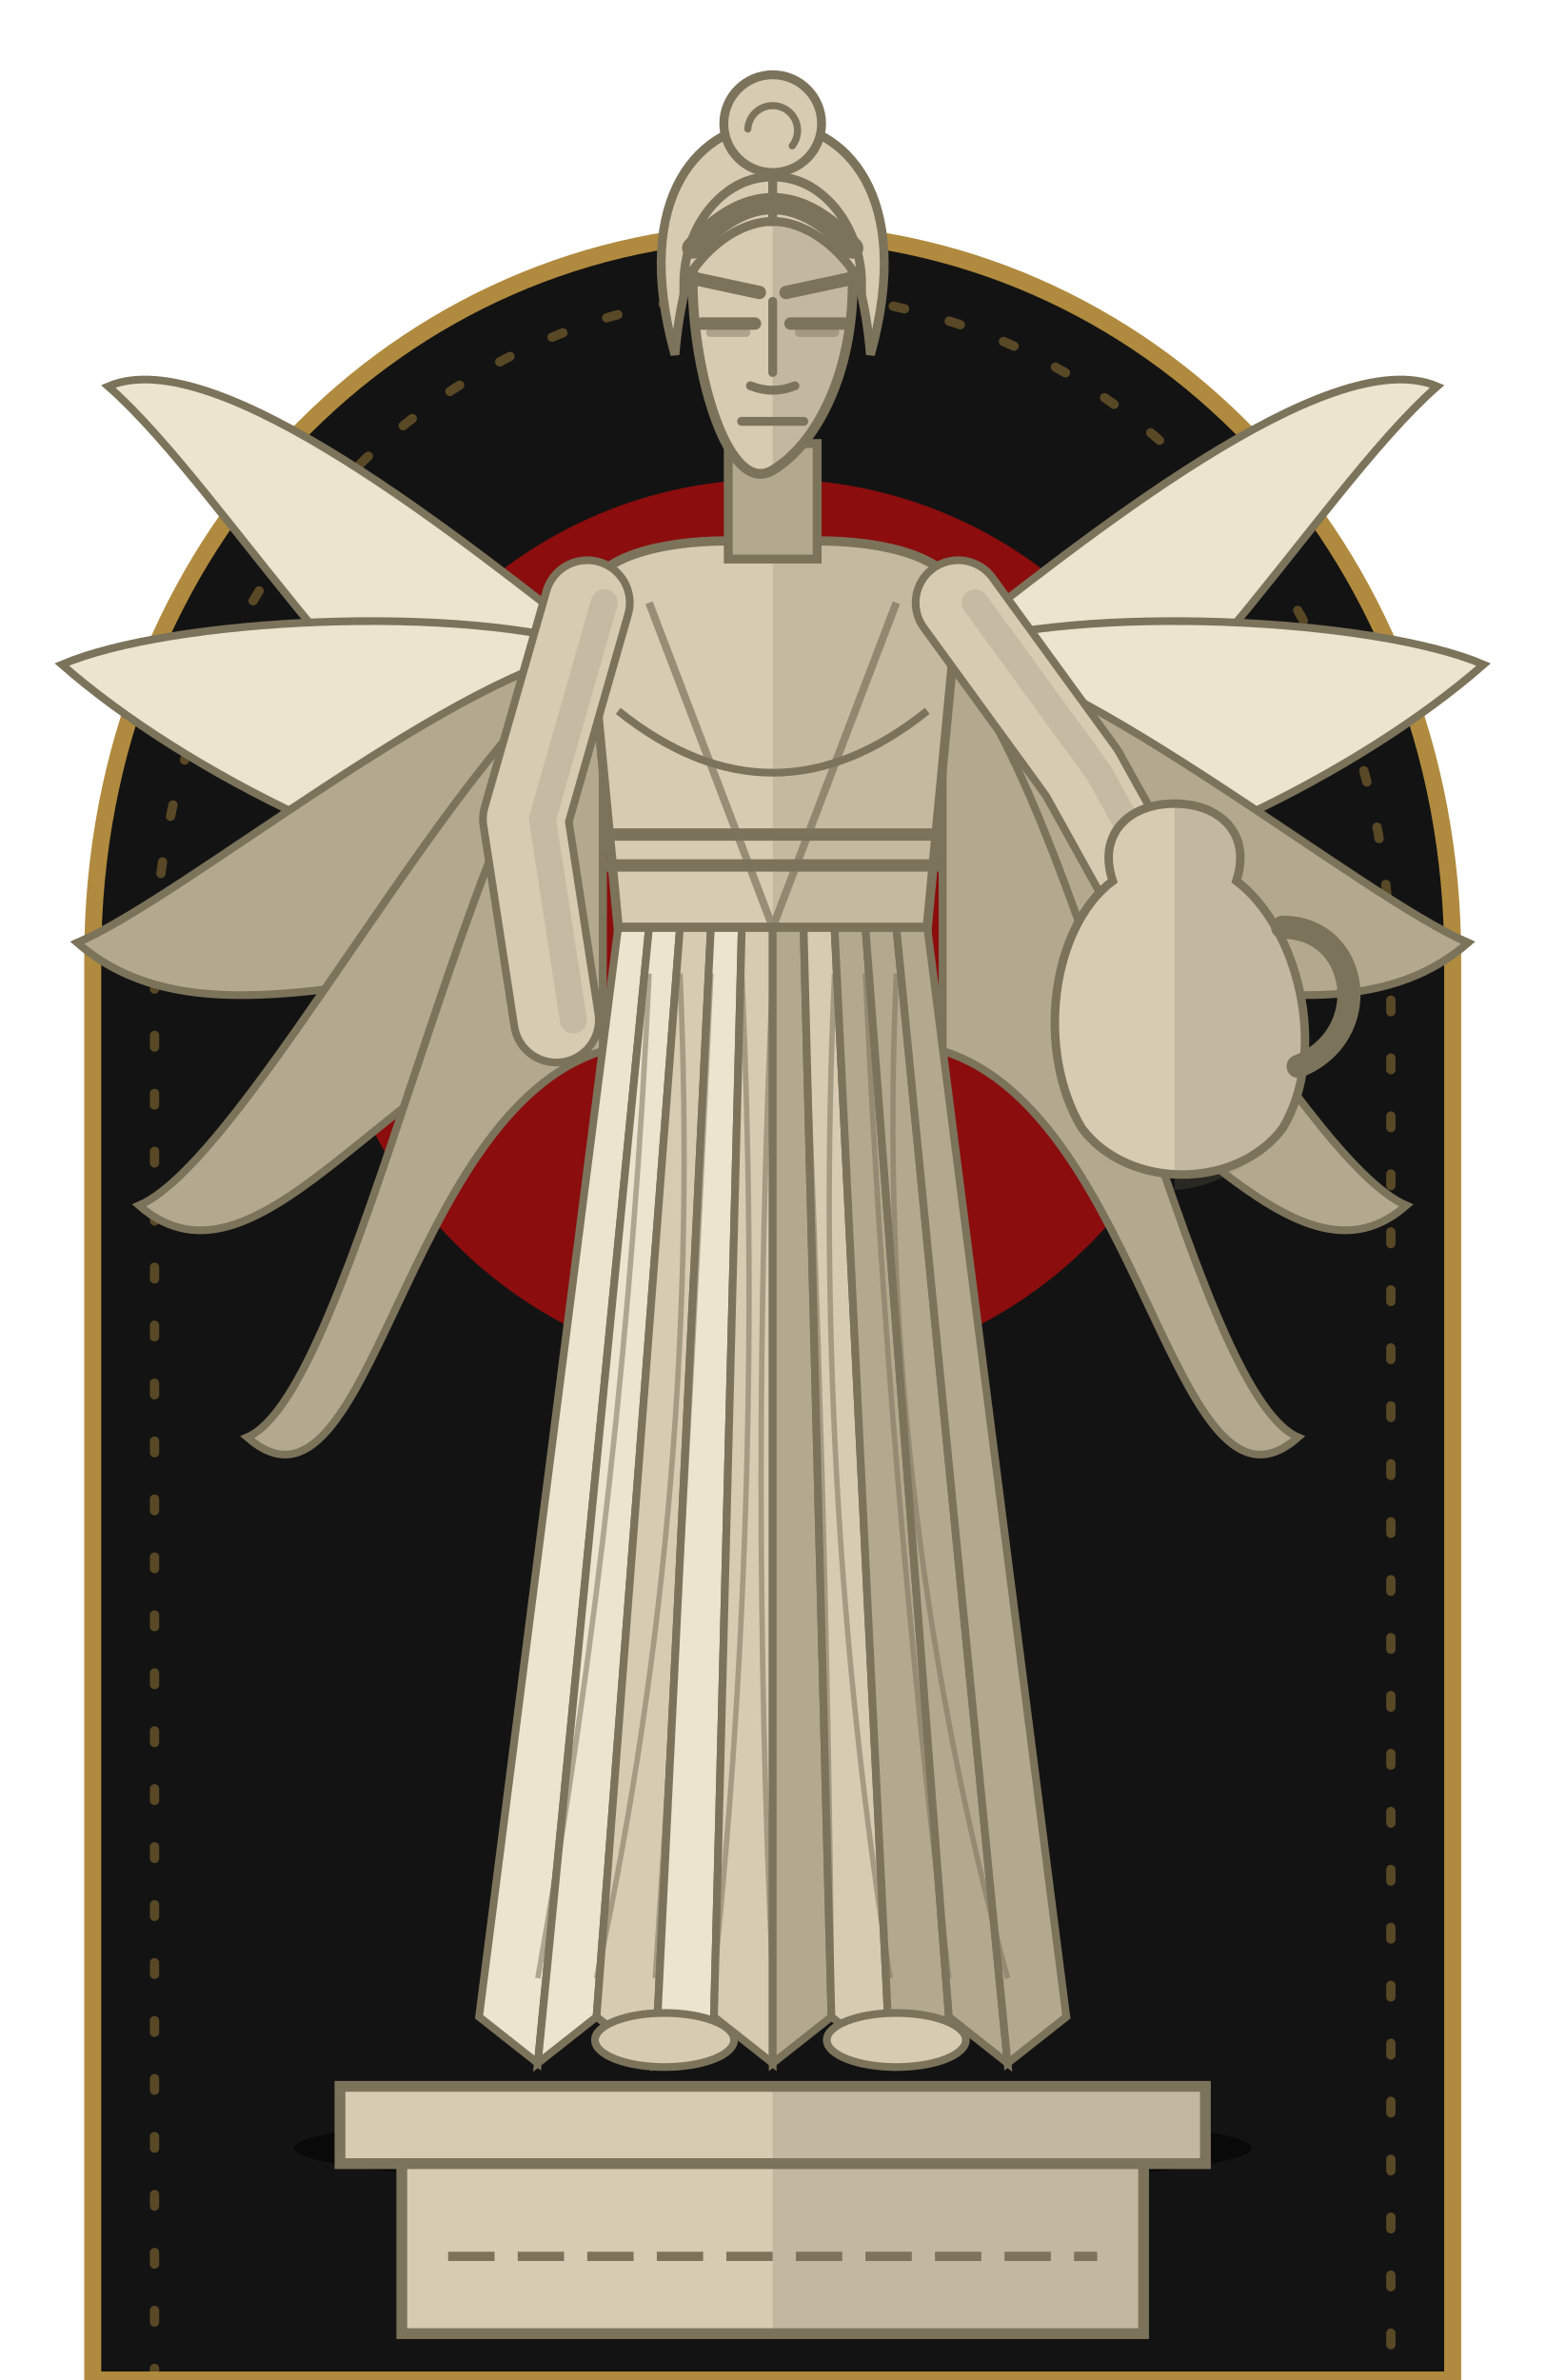
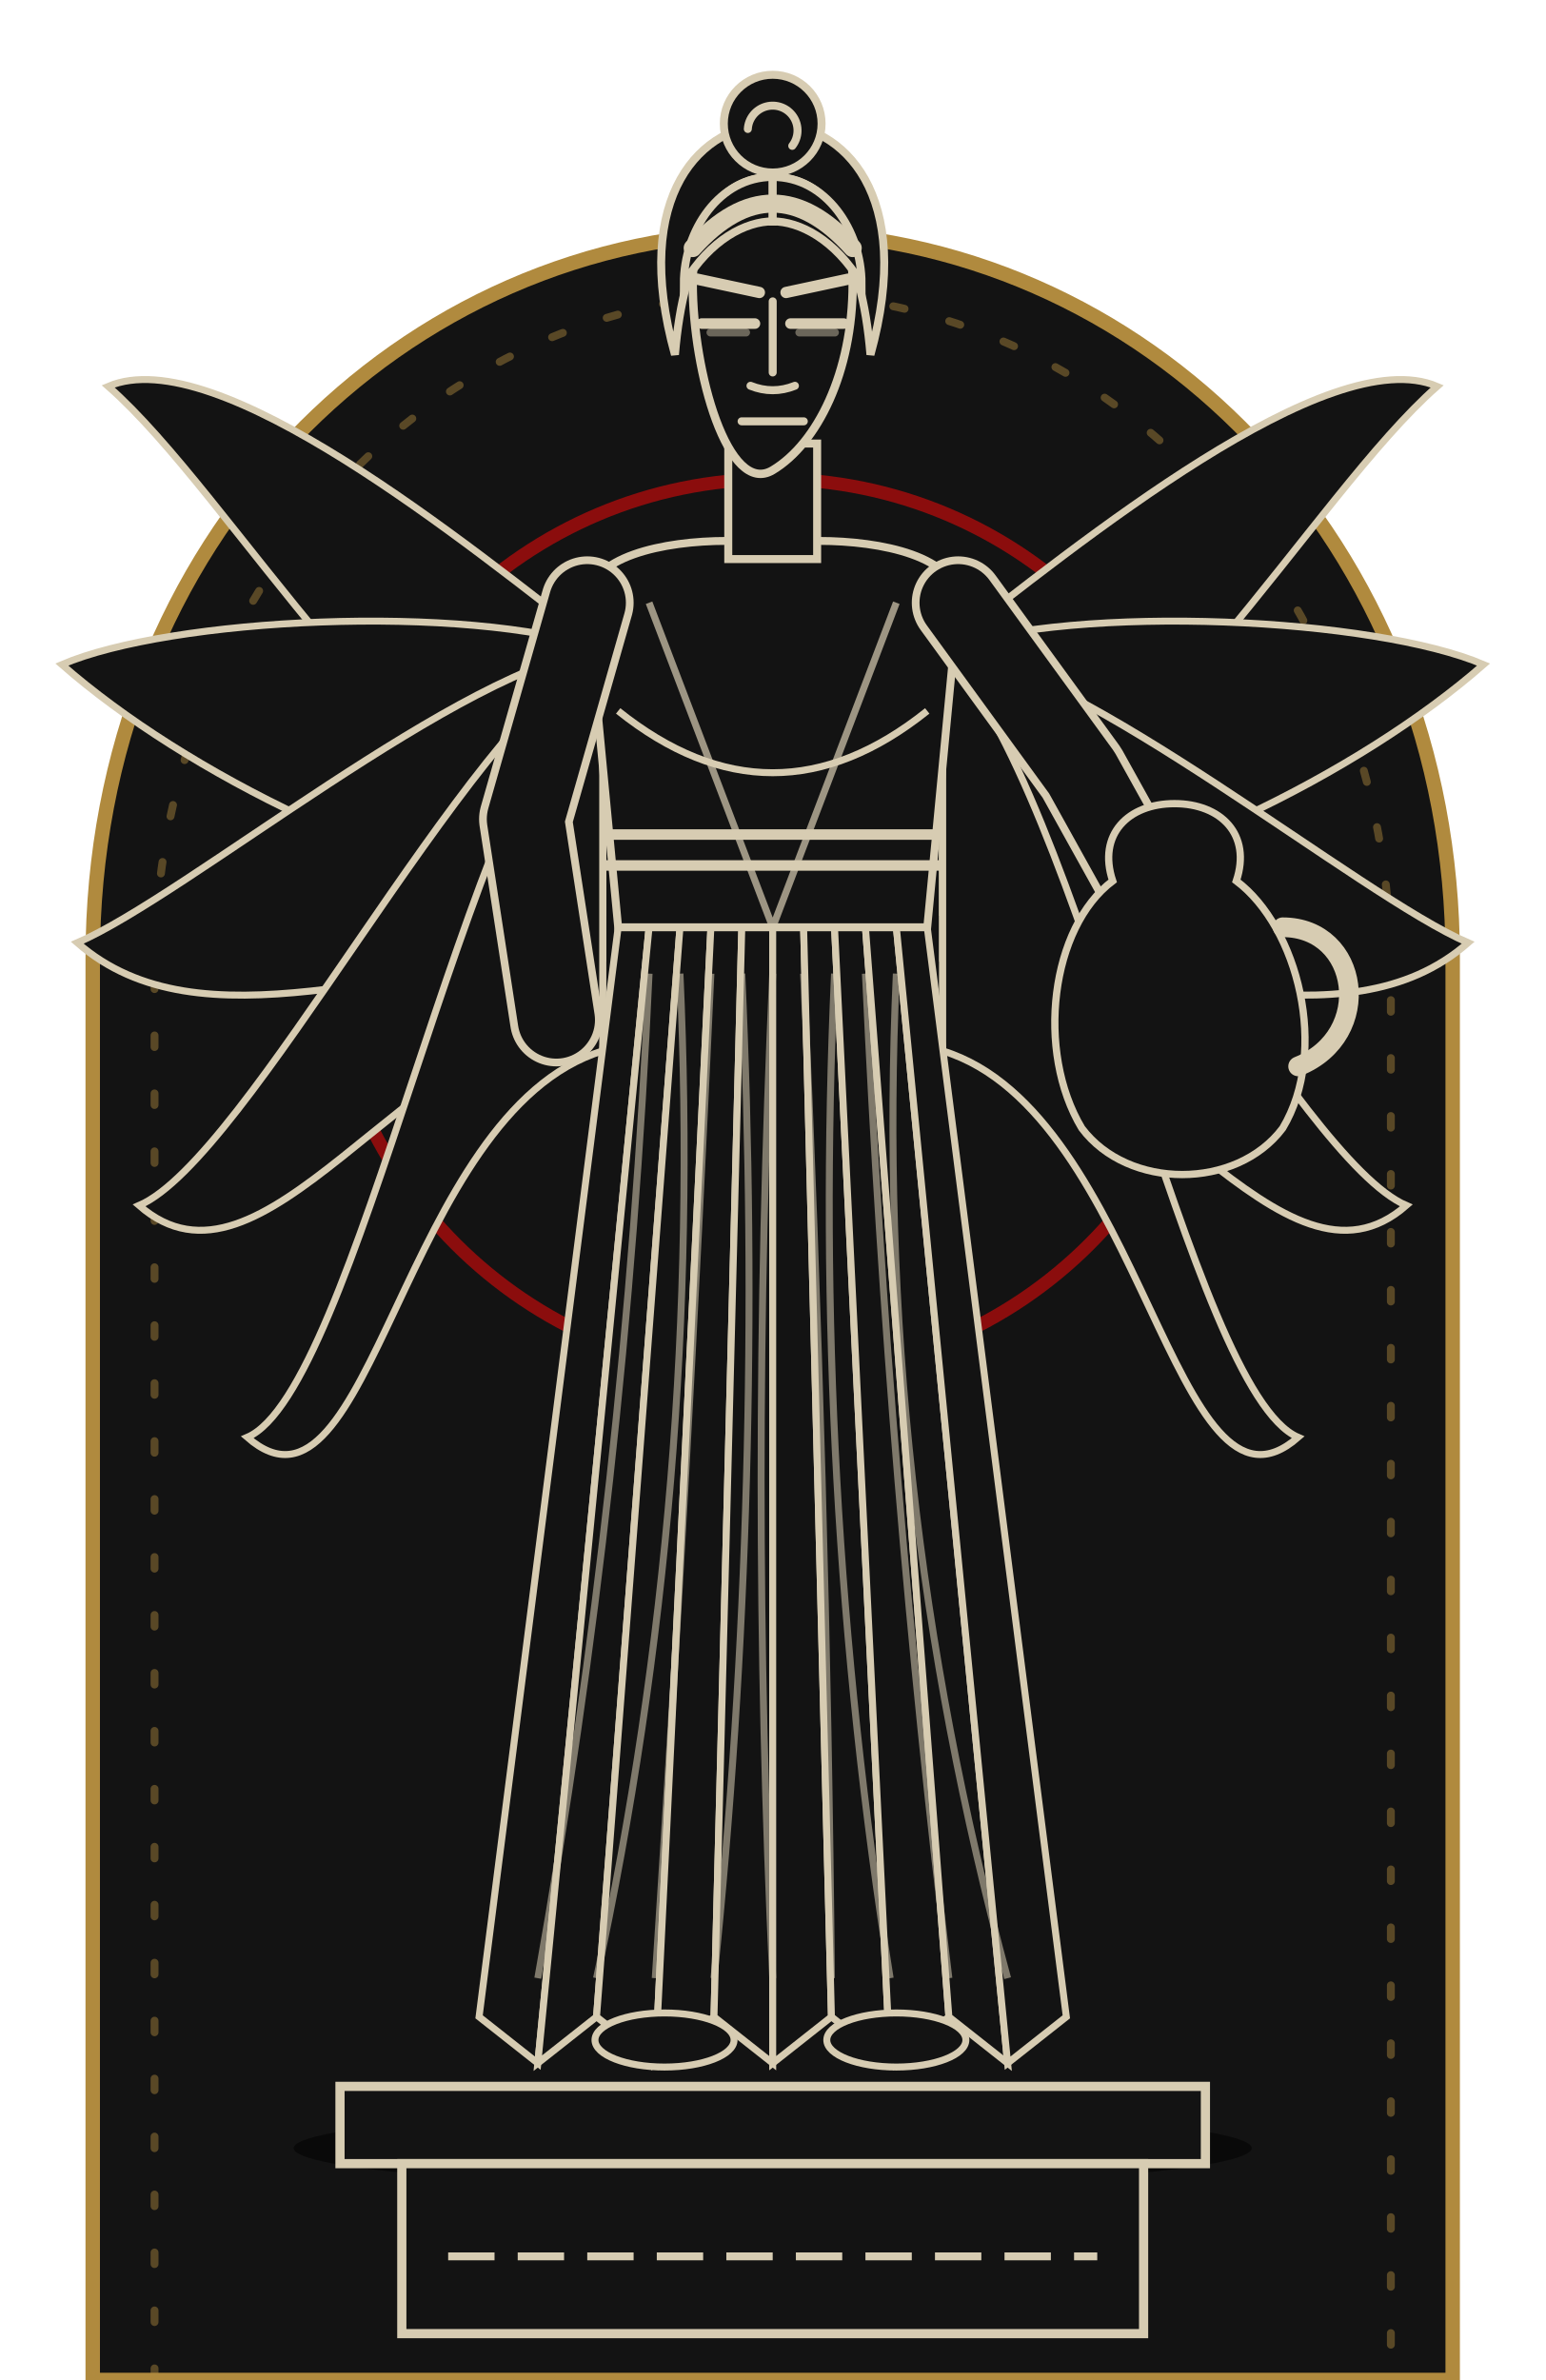
<svg xmlns="http://www.w3.org/2000/svg" viewBox="0 -8 200 308" role="img" aria-label="Iris: kanatlı, uzun peplos giyen, testi tutan mermer heykel">
-   <path d="M12 300V116C12 62 52 22 100 22S188 62 188 116V300Z" fill="#131313" stroke="#b08a3e" stroke-width="2.2" />
-   <path d="M20 300V118C20 68 56 30 100 30S180 68 180 118V300Z" fill="none" stroke="#b08a3e" stroke-opacity=".45" stroke-width="1.2" stroke-dasharray="1.5 6" stroke-linecap="round" />
-   <circle cx="100" cy="112" r="58" fill="#8b0d0d" />
-   <path d="M78 76C60 62 28 36 14 42 30 56 52 96 78 104Z" fill="#ece4cf" stroke="#7c735b" stroke-width="1" />
-   <path d="M78 76C60 70 22 72 8 78 24 92 52 106 78 110Z" fill="#ece4cf" stroke="#7c735b" stroke-width="1" />
-   <path d="M78 76C60 78 24 108 10 114 26 128 52 116 78 116Z" fill="#b3a98e" stroke="#7c735b" stroke-width="1" />
-   <path d="M78 76C60 86 32 142 18 148 34 162 52 126 78 122Z" fill="#b3a98e" stroke="#7c735b" stroke-width="1" />
-   <path d="M78 76C60 94 46 172 32 178 48 192 52 136 78 128Z" fill="#b3a98e" stroke="#7c735b" stroke-width="1" />
+   <path d="M12 300V116C12 62 52 22 100 22S188 62 188 116V300Z" fill="#131313" stroke="#b08a3e" stroke-width="1.87" />
+   <path d="M20 300V118C20 68 56 30 100 30S180 68 180 118V300Z" fill="none" stroke="#b08a3e" stroke-opacity=".45" stroke-width="1.02" stroke-dasharray="1.5 6" stroke-linecap="round" />
+   <circle cx="100" cy="112" r="58" fill="none" stroke="#8b0d0d" stroke-width="1.70" />
+   <path d="M78 76C60 62 28 36 14 42 30 56 52 96 78 104Z" fill="#131313" stroke="#d7ccb2" stroke-width="0.90" />
+   <path d="M78 76C60 70 22 72 8 78 24 92 52 106 78 110Z" fill="#131313" stroke="#d7ccb2" stroke-width="0.90" />
+   <path d="M78 76C60 78 24 108 10 114 26 128 52 116 78 116Z" fill="#131313" stroke="#d7ccb2" stroke-width="0.90" />
+   <path d="M78 76C60 86 32 142 18 148 34 162 52 126 78 122Z" fill="#131313" stroke="#d7ccb2" stroke-width="0.90" />
+   <path d="M78 76C60 94 46 172 32 178 48 192 52 136 78 128Z" fill="#131313" stroke="#d7ccb2" stroke-width="0.90" />
  <g transform="translate(200 0) scale(-1 1)">
-     <path d="M78 76C60 62 28 36 14 42 30 56 52 96 78 104Z" fill="#ece4cf" stroke="#7c735b" stroke-width="1" />
-     <path d="M78 76C60 70 22 72 8 78 24 92 52 106 78 110Z" fill="#ece4cf" stroke="#7c735b" stroke-width="1" />
-     <path d="M78 76C60 78 24 108 10 114 26 128 52 116 78 116Z" fill="#b3a98e" stroke="#7c735b" stroke-width="1" />
-     <path d="M78 76C60 86 32 142 18 148 34 162 52 126 78 122Z" fill="#b3a98e" stroke="#7c735b" stroke-width="1" />
-     <path d="M78 76C60 94 46 172 32 178 48 192 52 136 78 128Z" fill="#b3a98e" stroke="#7c735b" stroke-width="1" />
+     <path d="M78 76C60 62 28 36 14 42 30 56 52 96 78 104Z" fill="#131313" stroke="#d7ccb2" stroke-width="0.90" />
+     <path d="M78 76C60 70 22 72 8 78 24 92 52 106 78 110Z" fill="#131313" stroke="#d7ccb2" stroke-width="0.90" />
+     <path d="M78 76C60 78 24 108 10 114 26 128 52 116 78 116Z" fill="#131313" stroke="#d7ccb2" stroke-width="0.90" />
+     <path d="M78 76C60 86 32 142 18 148 34 162 52 126 78 122Z" fill="#131313" stroke="#d7ccb2" stroke-width="0.90" />
+     <path d="M78 76C60 94 46 172 32 178 48 192 52 136 78 128Z" fill="#131313" stroke="#d7ccb2" stroke-width="0.90" />
  </g>
-   <path d="M80.0 112L84.0 112L69.6 259.0L62.0 253.0Z" fill="#ece4cf" stroke="#7c735b" stroke-width="1" />
-   <path d="M84.0 112L88.0 112L77.2 253.0L69.6 259.0Z" fill="#ece4cf" stroke="#7c735b" stroke-width="1" />
-   <path d="M88.0 112L92.0 112L84.8 259.0L77.2 253.0Z" fill="#d7ccb2" stroke="#7c735b" stroke-width="1" />
-   <path d="M92.0 112L96.0 112L92.4 253.0L84.8 259.0Z" fill="#ece4cf" stroke="#7c735b" stroke-width="1" />
-   <path d="M96.0 112L100.0 112L100.0 259.0L92.4 253.0Z" fill="#d7ccb2" stroke="#7c735b" stroke-width="1" />
-   <path d="M100.0 112L104.0 112L107.6 253.0L100.0 259.0Z" fill="#b3a98e" stroke="#7c735b" stroke-width="1" />
-   <path d="M104.0 112L108.0 112L115.2 259.0L107.6 253.0Z" fill="#d7ccb2" stroke="#7c735b" stroke-width="1" />
-   <path d="M108.0 112L112.0 112L122.8 253.0L115.2 259.0Z" fill="#b3a98e" stroke="#7c735b" stroke-width="1" />
-   <path d="M112.0 112L116.0 112L130.4 259.0L122.8 253.0Z" fill="#b3a98e" stroke="#7c735b" stroke-width="1" />
-   <path d="M116.0 112L120.0 112L138.0 253.0L130.4 259.0Z" fill="#b3a98e" stroke="#7c735b" stroke-width="1" />
-   <path d="M84.0 118Q81.0 184.0 69.6 248" fill="none" stroke="#7c735b" stroke-width=".7" opacity=".55" />
-   <path d="M88.0 118Q91.0 184.0 77.2 248" fill="none" stroke="#7c735b" stroke-width=".7" opacity=".55" />
-   <path d="M92.0 118Q89.0 184.0 84.8 248" fill="none" stroke="#7c735b" stroke-width=".7" opacity=".55" />
-   <path d="M96.0 118Q99.0 184.0 92.4 248" fill="none" stroke="#7c735b" stroke-width=".7" opacity=".55" />
-   <path d="M100.0 118Q97.0 184.0 100.0 248" fill="none" stroke="#7c735b" stroke-width=".7" opacity=".55" />
-   <path d="M104.0 118Q107.0 184.0 107.6 248" fill="none" stroke="#7c735b" stroke-width=".7" opacity=".55" />
-   <path d="M108.0 118Q105.0 184.0 115.2 248" fill="none" stroke="#7c735b" stroke-width=".7" opacity=".55" />
-   <path d="M112.0 118Q115.0 184.0 122.8 248" fill="none" stroke="#7c735b" stroke-width=".7" opacity=".55" />
-   <path d="M116.0 118Q113.0 184.0 130.4 248" fill="none" stroke="#7c735b" stroke-width=".7" opacity=".55" />
-   <path d="M76 70C76 64 86 62 94 62H106C114 62 124 64 124 70L120 112H80Z" fill="#d7ccb2" stroke="#7c735b" stroke-width="1.2" />
-   <path d="M100 62H106C114 62 124 64 124 70L120 112H100Z" fill="#7c735b" opacity=".2" />
-   <path d="M80 84Q100 100 120 84" fill="none" stroke="#7c735b" stroke-width="1" />
-   <path d="M78 100H122M78 104H122" stroke="#7c735b" stroke-width="1.6" />
-   <path d="M84 70L100 112M116 70L100 112" fill="none" stroke="#7c735b" stroke-width="1" opacity=".7" />
-   <path d="M76 70 L68 98 L72 124" fill="none" stroke="#7c735b" stroke-width="12" stroke-linecap="round" stroke-linejoin="round" />
-   <path d="M76 70 L68 98 L72 124" fill="none" stroke="#d7ccb2" stroke-width="10" stroke-linecap="round" stroke-linejoin="round" />
-   <path d="M76 70 L68 98 L72 124" fill="none" stroke="#7c735b" stroke-opacity=".18" stroke-width="3.5" stroke-linecap="round" stroke-linejoin="round" transform="translate(2.2 0)" />
-   <path d="M124 70 L140 92 L150 110" fill="none" stroke="#7c735b" stroke-width="12" stroke-linecap="round" stroke-linejoin="round" />
-   <path d="M124 70 L140 92 L150 110" fill="none" stroke="#d7ccb2" stroke-width="10" stroke-linecap="round" stroke-linejoin="round" />
-   <path d="M124 70 L140 92 L150 110" fill="none" stroke="#7c735b" stroke-opacity=".18" stroke-width="3.5" stroke-linecap="round" stroke-linejoin="round" transform="translate(2.2 0)" />
-   <path d="M144 106C136 112 134 128 140 138 146 146 160 146 166 138 172 128 168 112 160 106 162 100 158 96 152 96 146 96 142 100 144 106Z" fill="#d7ccb2" stroke="#7c735b" stroke-width="1.1" />
-   <path d="M152 96C158 96 162 100 160 106 168 112 172 128 166 138 160 146 152 146 152 146Z" fill="#7c735b" opacity=".22" />
-   <path d="M166 112C176 112 178 126 168 130" fill="none" stroke="#7c735b" stroke-width="3" stroke-linecap="round" />
+   <path d="M80.0 112L84.0 112L69.6 259.0L62.0 253.0Z" fill="#131313" stroke="#d7ccb2" stroke-width="0.90" />
+   <path d="M84.0 112L88.0 112L77.2 253.0L69.6 259.0Z" fill="#131313" stroke="#d7ccb2" stroke-width="0.90" />
+   <path d="M88.0 112L92.0 112L84.8 259.0L77.2 253.0Z" fill="#131313" stroke="#d7ccb2" stroke-width="0.90" />
+   <path d="M92.0 112L96.0 112L92.4 253.0L84.8 259.0Z" fill="#131313" stroke="#d7ccb2" stroke-width="0.90" />
+   <path d="M96.0 112L100.0 112L100.0 259.0L92.4 253.0Z" fill="#131313" stroke="#d7ccb2" stroke-width="0.90" />
+   <path d="M100.0 112L104.0 112L107.6 253.0L100.0 259.0Z" fill="#131313" stroke="#d7ccb2" stroke-width="0.90" />
+   <path d="M104.0 112L108.0 112L115.2 259.0L107.6 253.0Z" fill="#131313" stroke="#d7ccb2" stroke-width="0.90" />
+   <path d="M108.0 112L112.0 112L122.8 253.0L115.2 259.0Z" fill="#131313" stroke="#d7ccb2" stroke-width="0.90" />
+   <path d="M112.0 112L116.0 112L130.4 259.0L122.8 253.0Z" fill="#131313" stroke="#d7ccb2" stroke-width="0.90" />
+   <path d="M116.0 112L120.0 112L138.0 253.0L130.4 259.0Z" fill="#131313" stroke="#d7ccb2" stroke-width="0.90" />
+   <path d="M84.0 118Q81.0 184.0 69.6 248" fill="none" stroke="#d7ccb2" stroke-width="0.90" opacity=".55" />
+   <path d="M88.0 118Q91.0 184.0 77.2 248" fill="none" stroke="#d7ccb2" stroke-width="0.90" opacity=".55" />
+   <path d="M92.0 118Q89.0 184.0 84.8 248" fill="none" stroke="#d7ccb2" stroke-width="0.90" opacity=".55" />
+   <path d="M96.0 118Q99.0 184.0 92.4 248" fill="none" stroke="#d7ccb2" stroke-width="0.90" opacity=".55" />
+   <path d="M100.0 118Q97.0 184.0 100.0 248" fill="none" stroke="#d7ccb2" stroke-width="0.90" opacity=".55" />
+   <path d="M104.0 118Q107.0 184.0 107.6 248" fill="none" stroke="#d7ccb2" stroke-width="0.90" opacity=".55" />
+   <path d="M108.0 118Q105.0 184.0 115.2 248" fill="none" stroke="#d7ccb2" stroke-width="0.90" opacity=".55" />
+   <path d="M112.0 118Q115.0 184.0 122.8 248" fill="none" stroke="#d7ccb2" stroke-width="0.90" opacity=".55" />
+   <path d="M116.0 118Q113.0 184.0 130.4 248" fill="none" stroke="#d7ccb2" stroke-width="0.90" opacity=".55" />
+   <path d="M76 70C76 64 86 62 94 62H106C114 62 124 64 124 70L120 112H80Z" fill="#131313" stroke="#d7ccb2" stroke-width="1.02" />
+   <path d="M80 84Q100 100 120 84" fill="none" stroke="#d7ccb2" stroke-width="0.90" />
+   <path d="M78 100H122M78 104H122" stroke="#d7ccb2" stroke-width="1.36" />
+   <path d="M84 70L100 112M116 70L100 112" fill="none" stroke="#d7ccb2" stroke-width="0.90" opacity=".7" />
+   <path d="M76 70 L68 98 L72 124" fill="none" stroke="#d7ccb2" stroke-width="12" stroke-linecap="round" stroke-linejoin="round" />
+   <path d="M76 70 L68 98 L72 124" fill="none" stroke="#131313" stroke-width="10" stroke-linecap="round" stroke-linejoin="round" />
+   <path d="M124 70 L140 92 L150 110" fill="none" stroke="#d7ccb2" stroke-width="12" stroke-linecap="round" stroke-linejoin="round" />
+   <path d="M124 70 L140 92 L150 110" fill="none" stroke="#131313" stroke-width="10" stroke-linecap="round" stroke-linejoin="round" />
+   <path d="M144 106C136 112 134 128 140 138 146 146 160 146 166 138 172 128 168 112 160 106 162 100 158 96 152 96 146 96 142 100 144 106Z" fill="#131313" stroke="#d7ccb2" stroke-width="0.94" />
+   <path d="M166 112C176 112 178 126 168 130" fill="none" stroke="#d7ccb2" stroke-width="2.55" stroke-linecap="round" />
  <g transform="translate(100 54) scale(1.15) translate(-100 -54)">
-     <path d="M95 50H105V63H95Z" fill="#b3a98e" stroke="#7c735b" stroke-width="1" />
-     <path d="M89 40C84 22 92 14 100 14S116 22 111 40C110 28 106 22 100 22S90 28 89 40Z" fill="#d7ccb2" stroke="#7c735b" stroke-width="1" />
-     <path d="M91 32C91 24 95 20 100 20S109 24 109 32C109 42 105 50 100 53S91 42 91 32Z" fill="#d7ccb2" stroke="#7c735b" stroke-width="1.1" />
-     <path d="M100 20C105 20 109 24 109 32C109 42 105 50 100 53Z" fill="#7c735b" opacity=".22" />
-     <path d="M91.5 31.5L98.5 33M101.5 33L108.5 31.5" fill="none" stroke="#7c735b" stroke-width="1.5" stroke-linecap="round" />
-     <path d="M92 36.5H98M102 36.5H108" fill="none" stroke="#7c735b" stroke-width="1.4" stroke-linecap="round" />
-     <path d="M93 37.5H97M103 37.5H107" fill="none" stroke="#7c735b" stroke-opacity=".45" stroke-width="1" stroke-linecap="round" />
-     <path d="M100 34V42M97.5 43.5Q100 44.5 102.5 43.5" fill="none" stroke="#7c735b" stroke-width="1" stroke-linecap="round" />
-     <path d="M96.5 47.5H103.5" fill="none" stroke="#7c735b" stroke-width="1" stroke-linecap="round" />
-     <path d="M100 20C94 20 90 26 90 32 93 27 97 25 100 25Z" fill="#d7ccb2" stroke="#7c735b" stroke-width="1" />
-     <path d="M100 20C106 20 110 26 110 32 107 27 103 25 100 25Z" fill="#d7ccb2" stroke="#7c735b" stroke-width="1" />
-     <path d="M91 28Q100 18 109 28" fill="none" stroke="#7c735b" stroke-width="2.4" stroke-linecap="round" />
-     <circle cx="100.0" cy="14.0" r="5.5" fill="#d7ccb2" stroke="#7c735b" stroke-width="1" />
-     <path d="M97.2 14.6a2.8 2.8 0 1 1 5.0 1.9" fill="none" stroke="#7c735b" stroke-width=".8" stroke-linecap="round" />
+     <path d="M95 50H105V63H95Z" fill="#131313" stroke="#d7ccb2" stroke-width="0.90" />
+     <path d="M89 40C84 22 92 14 100 14S116 22 111 40C110 28 106 22 100 22S90 28 89 40Z" fill="#131313" stroke="#d7ccb2" stroke-width="0.90" />
+     <path d="M91 32C91 24 95 20 100 20S109 24 109 32C109 42 105 50 100 53S91 42 91 32Z" fill="#131313" stroke="#d7ccb2" stroke-width="0.94" />
+     <path d="M91.5 31.5L98.5 33M101.5 33L108.5 31.5" fill="none" stroke="#d7ccb2" stroke-width="1.27" stroke-linecap="round" />
+     <path d="M92 36.5H98M102 36.5H108" fill="none" stroke="#d7ccb2" stroke-width="1.19" stroke-linecap="round" />
+     <path d="M93 37.5H97M103 37.5H107" fill="none" stroke="#d7ccb2" stroke-opacity=".45" stroke-width="0.90" stroke-linecap="round" />
+     <path d="M100 34V42M97.5 43.5Q100 44.5 102.5 43.5" fill="none" stroke="#d7ccb2" stroke-width="0.90" stroke-linecap="round" />
+     <path d="M96.5 47.5H103.5" fill="none" stroke="#d7ccb2" stroke-width="0.90" stroke-linecap="round" />
+     <path d="M100 20C94 20 90 26 90 32 93 27 97 25 100 25Z" fill="#131313" stroke="#d7ccb2" stroke-width="0.90" />
+     <path d="M100 20C106 20 110 26 110 32 107 27 103 25 100 25Z" fill="#131313" stroke="#d7ccb2" stroke-width="0.90" />
+     <path d="M91 28Q100 18 109 28" fill="none" stroke="#d7ccb2" stroke-width="2.04" stroke-linecap="round" />
+     <circle cx="100.0" cy="14.0" r="5.5" fill="#131313" stroke="#d7ccb2" stroke-width="0.90" />
+     <path d="M97.2 14.6a2.8 2.8 0 1 1 5.0 1.9" fill="none" stroke="#d7ccb2" stroke-width="0.90" stroke-linecap="round" />
  </g>
-   <ellipse cx="86" cy="256" rx="9" ry="3.5" fill="#d7ccb2" stroke="#7c735b" stroke-width="1" />
-   <ellipse cx="116" cy="256" rx="9" ry="3.5" fill="#d7ccb2" stroke="#7c735b" stroke-width="1" />
+   <ellipse cx="86" cy="256" rx="9" ry="3.5" fill="#131313" stroke="#d7ccb2" stroke-width="0.90" />
+   <ellipse cx="116" cy="256" rx="9" ry="3.5" fill="#131313" stroke="#d7ccb2" stroke-width="0.90" />
  <ellipse cx="100" cy="270" rx="62" ry="5" fill="#000" opacity=".5" />
-   <path d="M44 262H156V272H44Z" fill="#d7ccb2" stroke="#7c735b" stroke-width="1.4" />
-   <path d="M100 262H156V272H100Z" fill="#7c735b" opacity=".22" />
-   <path d="M52 272H148V294H52Z" fill="#d7ccb2" stroke="#7c735b" stroke-width="1.4" />
-   <path d="M100 272H148V294H100Z" fill="#7c735b" opacity=".22" />
-   <path d="M58 284H142" stroke="#7c735b" stroke-width="1.2" stroke-dasharray="6 3" />
+   <path d="M44 262H156V272H44Z" fill="#131313" stroke="#d7ccb2" stroke-width="1.19" />
+   <path d="M52 272H148V294H52Z" fill="#131313" stroke="#d7ccb2" stroke-width="1.19" />
+   <path d="M58 284H142" stroke="#d7ccb2" stroke-width="1.02" stroke-dasharray="6 3" />
</svg>
